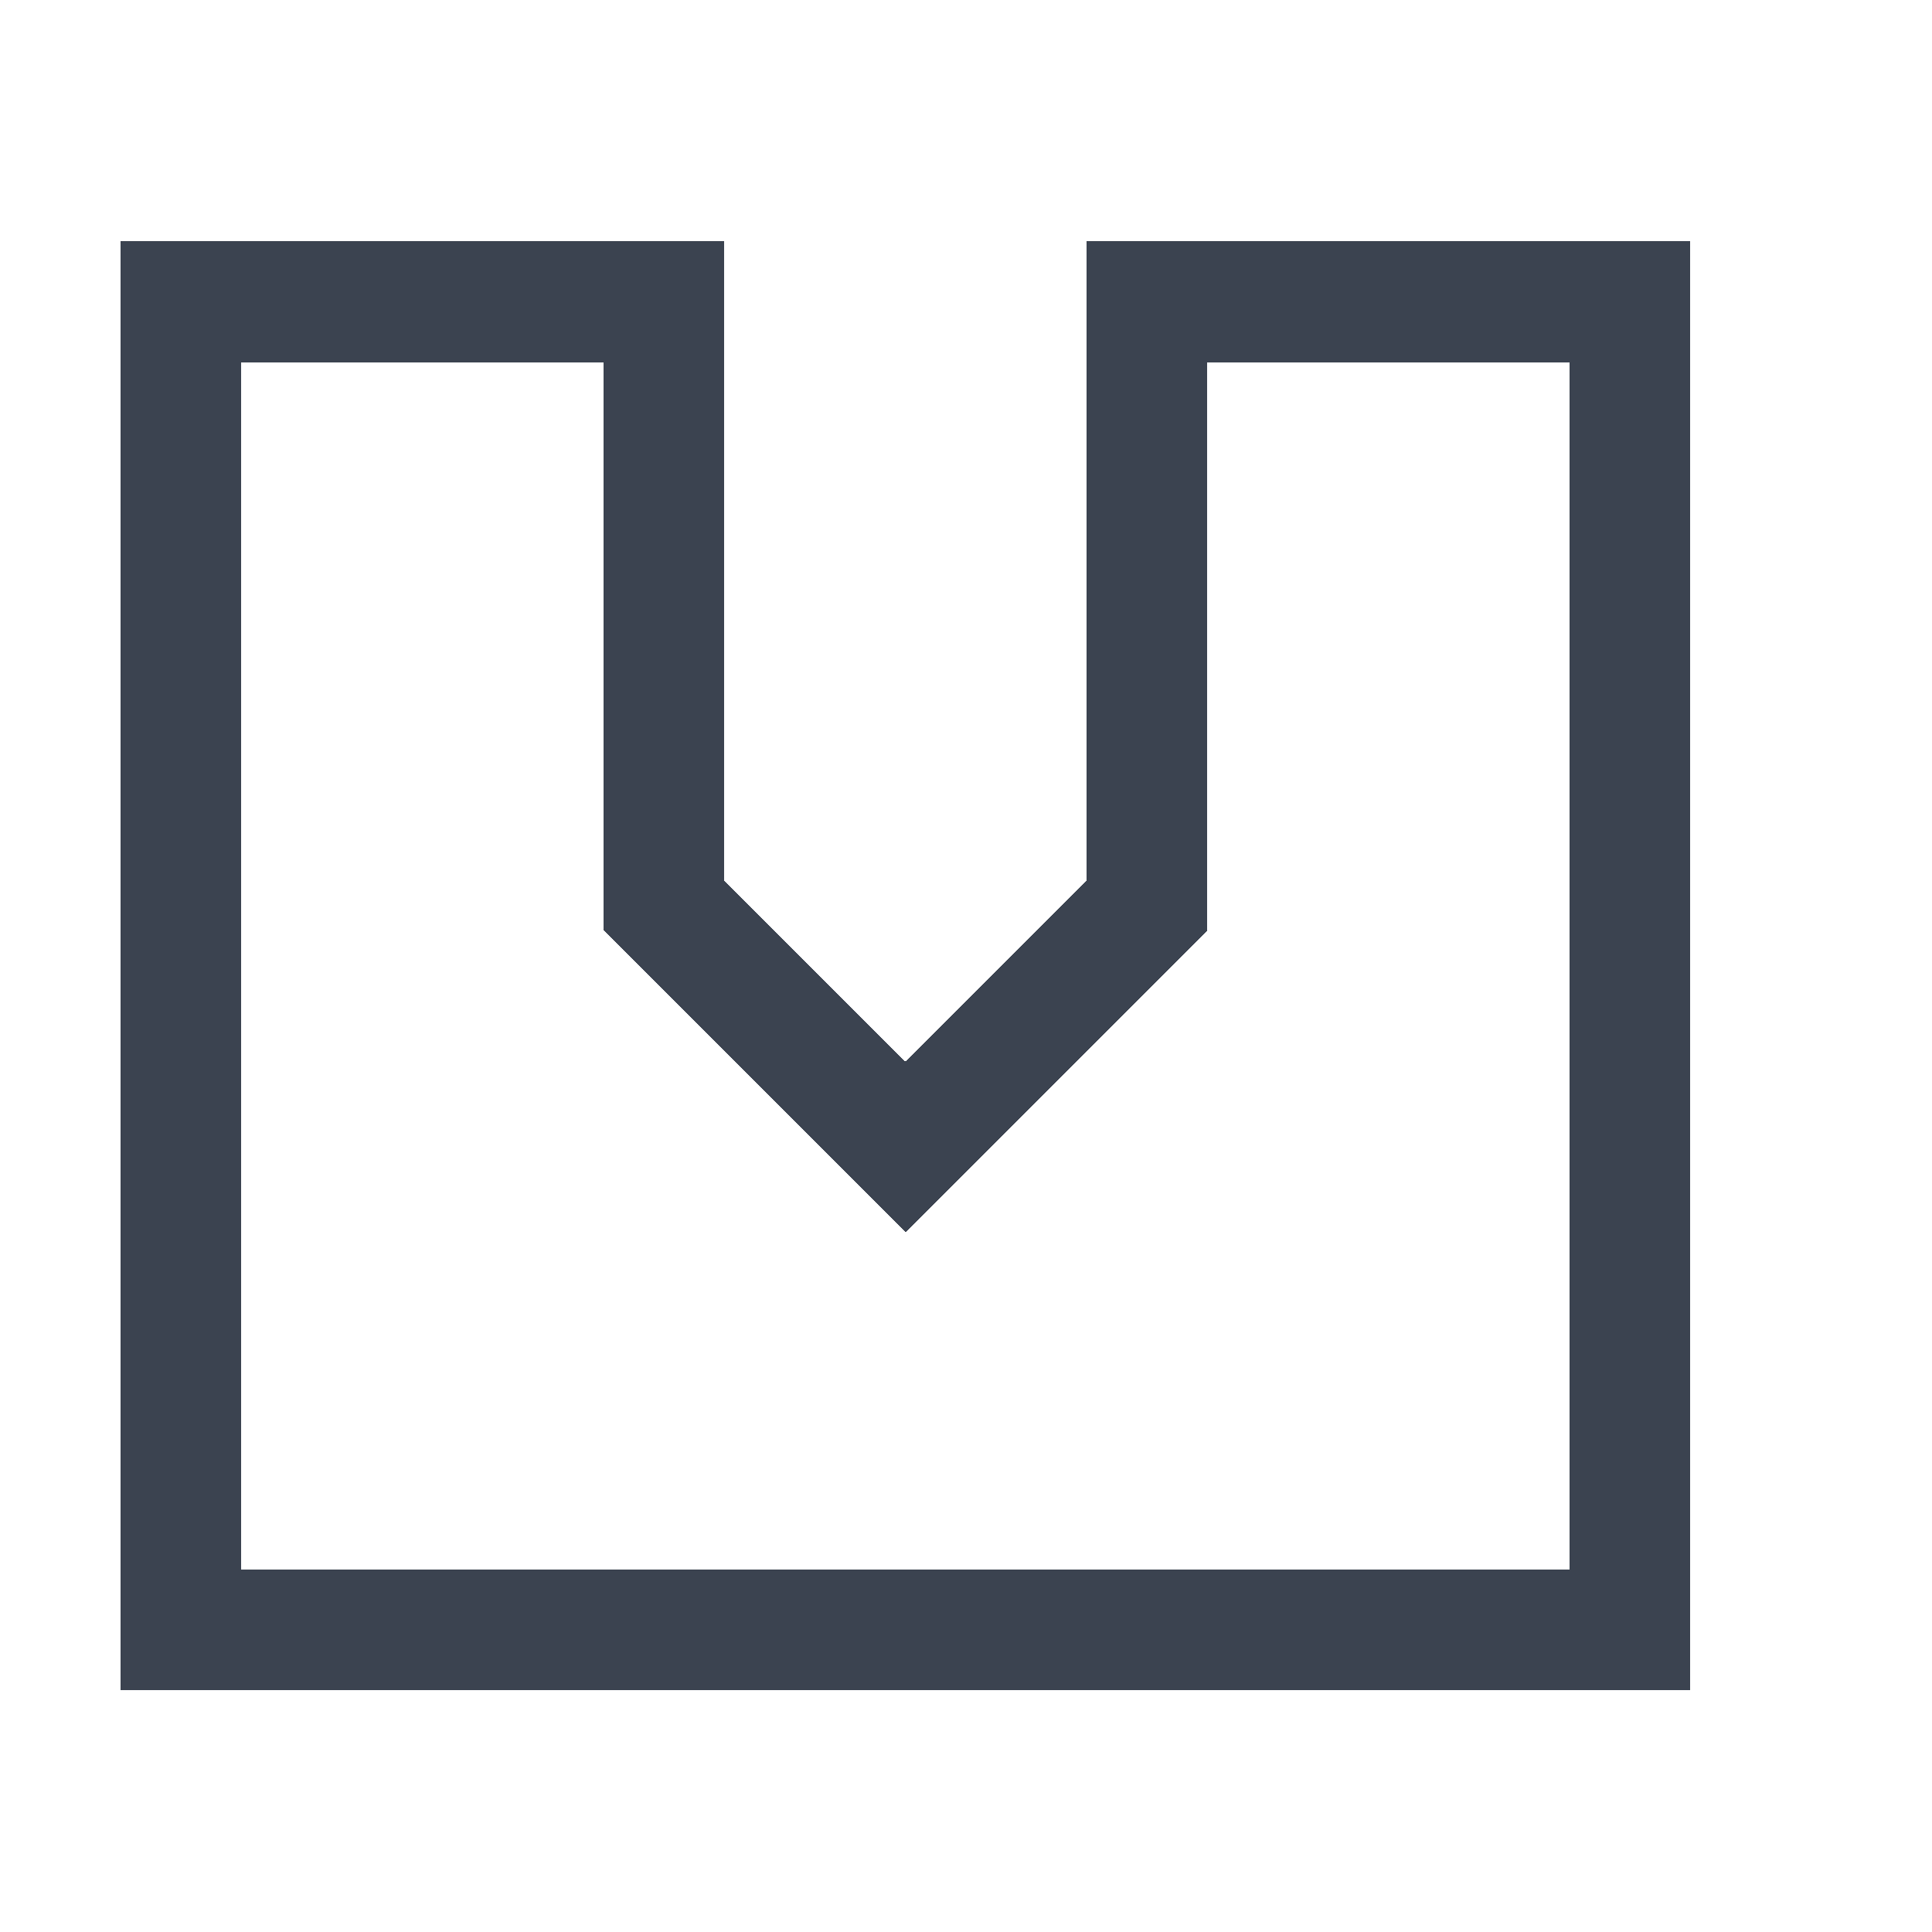
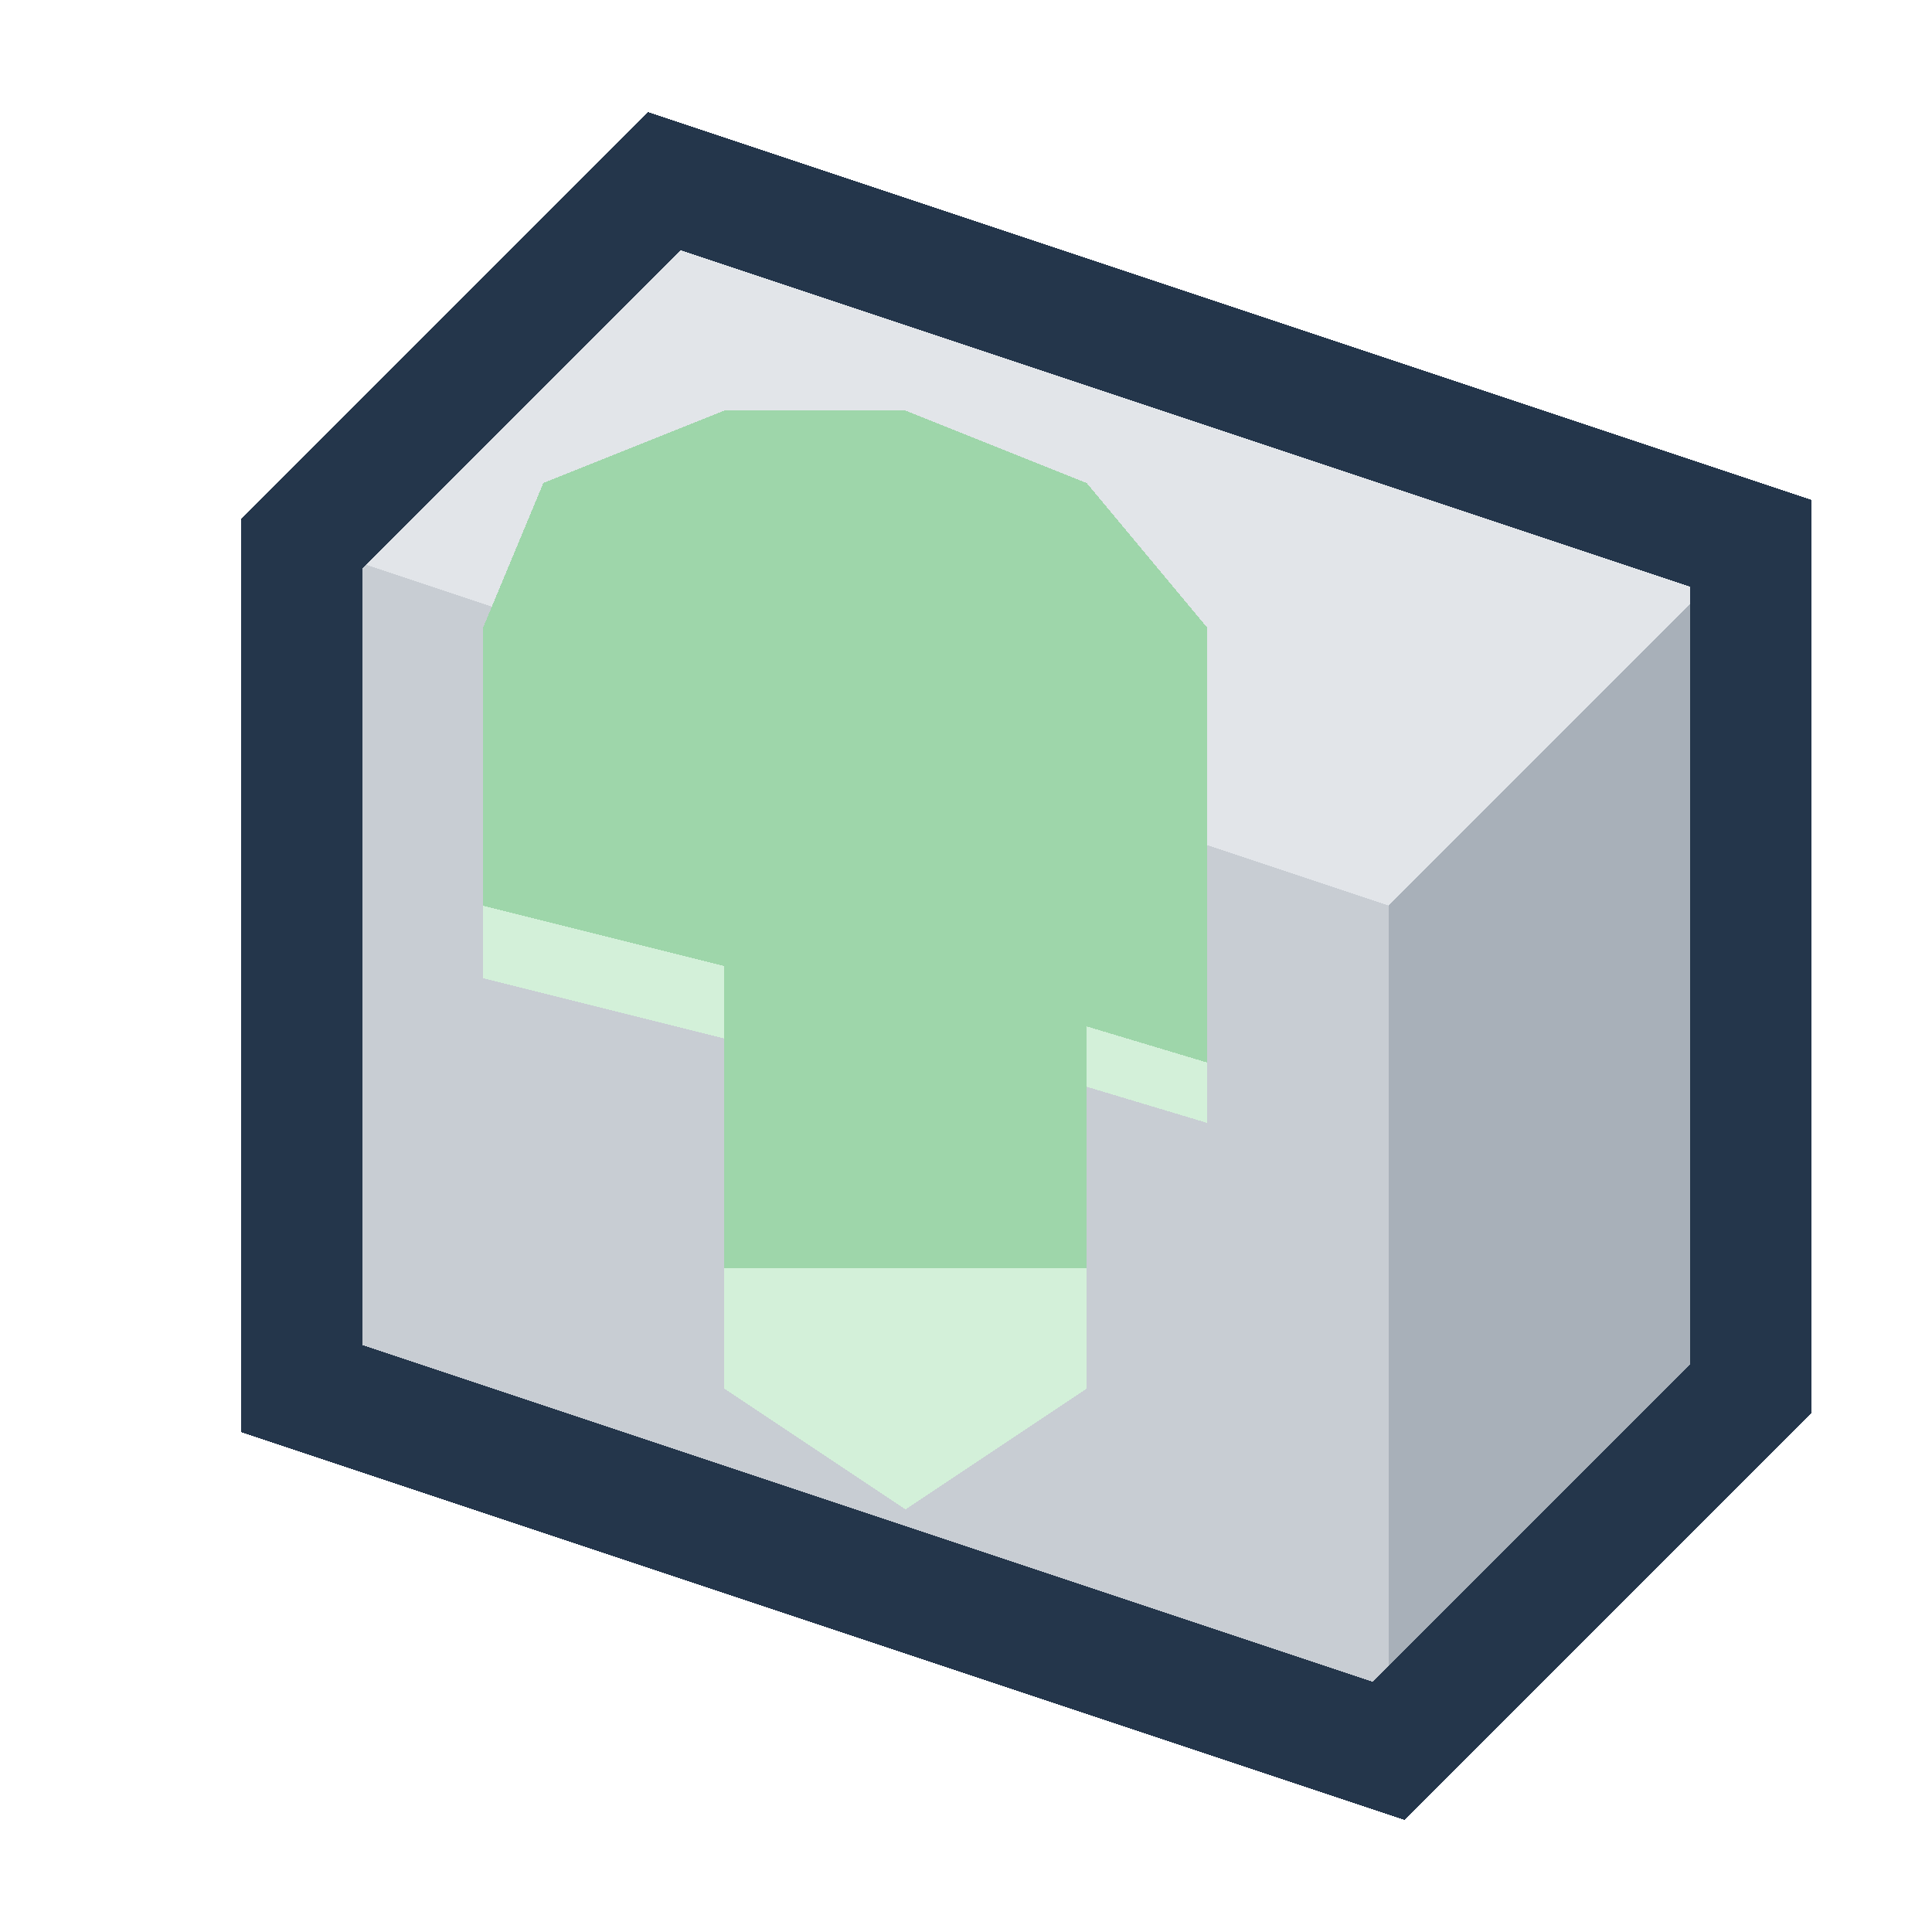
- <svg xmlns="http://www.w3.org/2000/svg" width="16" height="16" viewBox="0 0 16 16" fill="none" stroke="#3B4350" stroke-width="1" stroke-linecap="square" stroke-linejoin="miter" shape-rendering="crispEdges">
-   <path d="M 5.5,2.5 H 1.5 V 13.5 H 13.5 V 2.5 H 9.5 V 7.5 L 7.5,9.5 L 5.5,7.5 Z" />
+ <svg xmlns="http://www.w3.org/2000/svg" width="16" height="16" viewBox="0 0 16 16" shape-rendering="crispEdges">
+   <polygon points="2.5,4.5 5.5,1.5 14.5,4.5 11.5,7.5" fill="#E2E5E9" />
+   <polygon points="11.5,7.5 14.5,4.5 14.5,11.5 11.5,14.5" fill="#A8B0B9" />
+   <polygon points="2.5,4.5 11.5,7.5 11.5,14.5 2.5,11.5" fill="#C8CDD3" />
+   <polygon points="4,5.2 4.5,4 6,3.4 7.5,3.4 9,4 10,5.2 10,7" fill="#9ED6AA" />
+   <polygon points="4,5.2 4,7.5 6,8 6,11.5 7.5,12.5 9,11.5 9,8.5 10,8.8 10,7" fill="#9ED6AA" />
+   <polygon points="6,10.5 9,10.5 9,11.5 7.5,12.5 6,11.5" fill="#D3F0D9" />
+   <polygon points="4,7.5 6,8 6,8.6 4,8.1" fill="#D3F0D9" />
+   <polygon points="9,8.5 10,8.8 10,9.3 9,9" fill="#D3F0D9" />
+   <polygon points="2.5,4.5 5.5,1.5 14.5,4.5 14.5,11.5 11.5,14.5 2.5,11.5" fill="none" stroke="#24364B" stroke-width="1" stroke-linejoin="miter" />
</svg>
